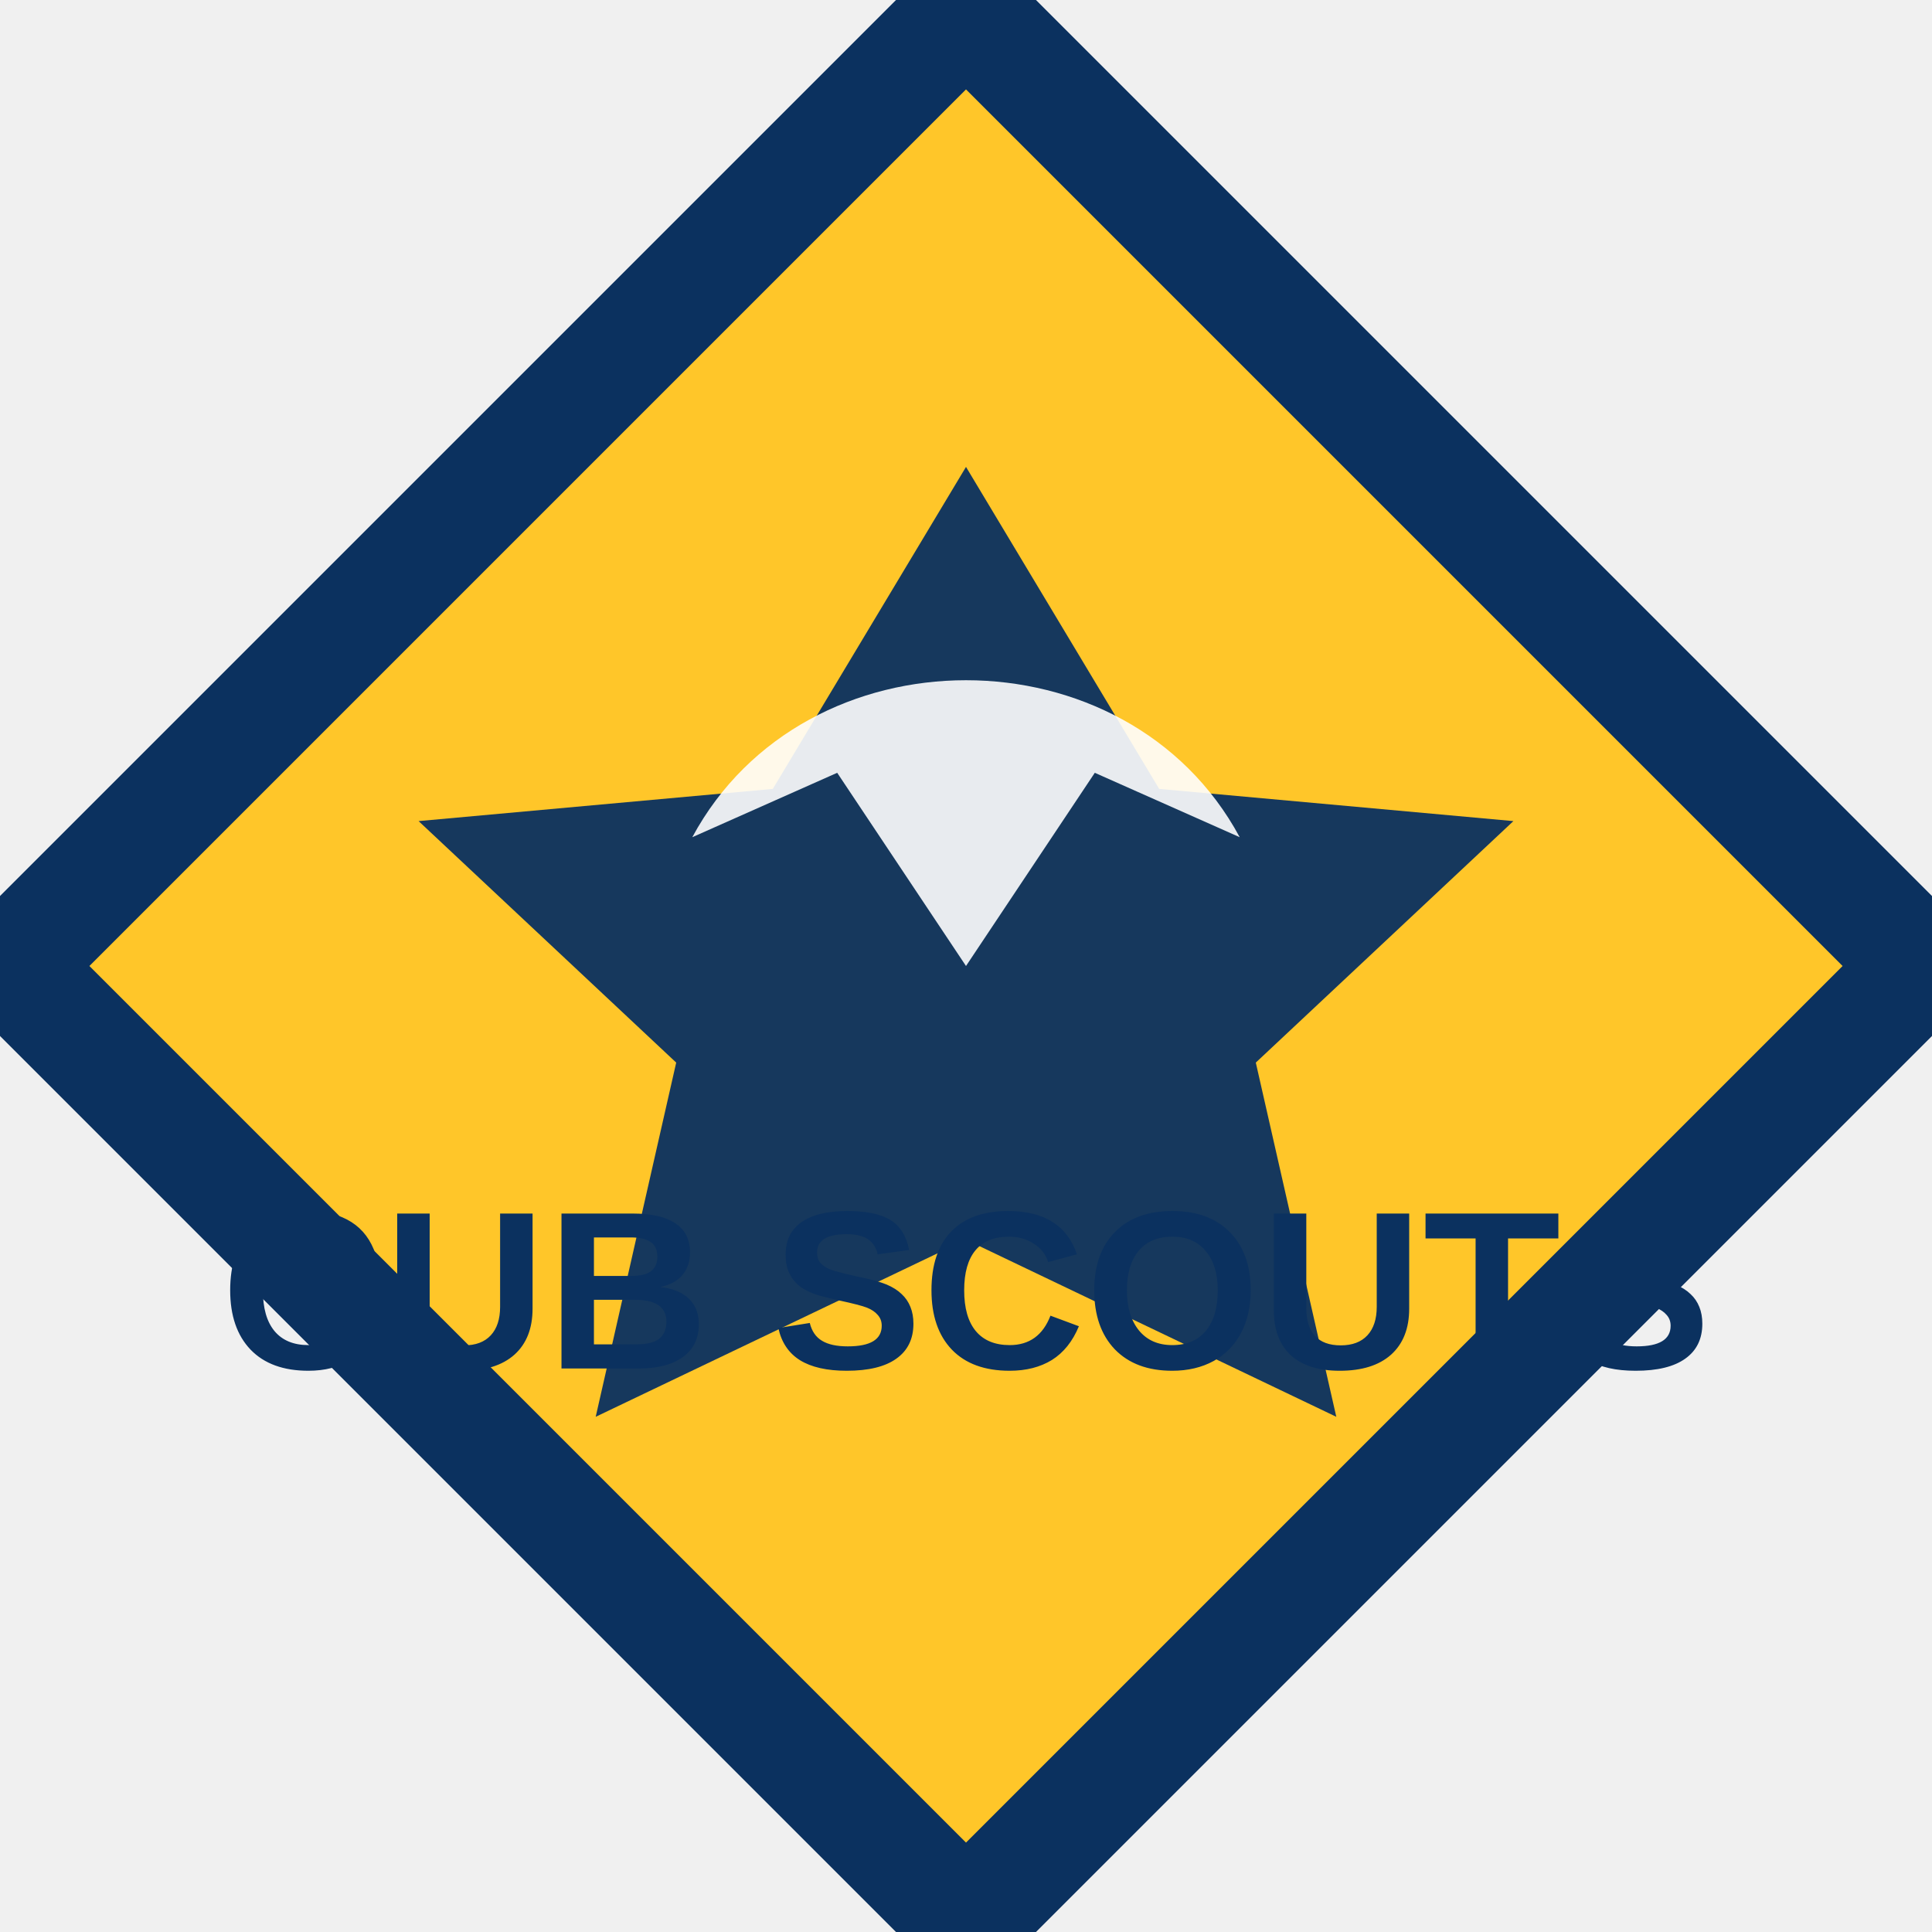
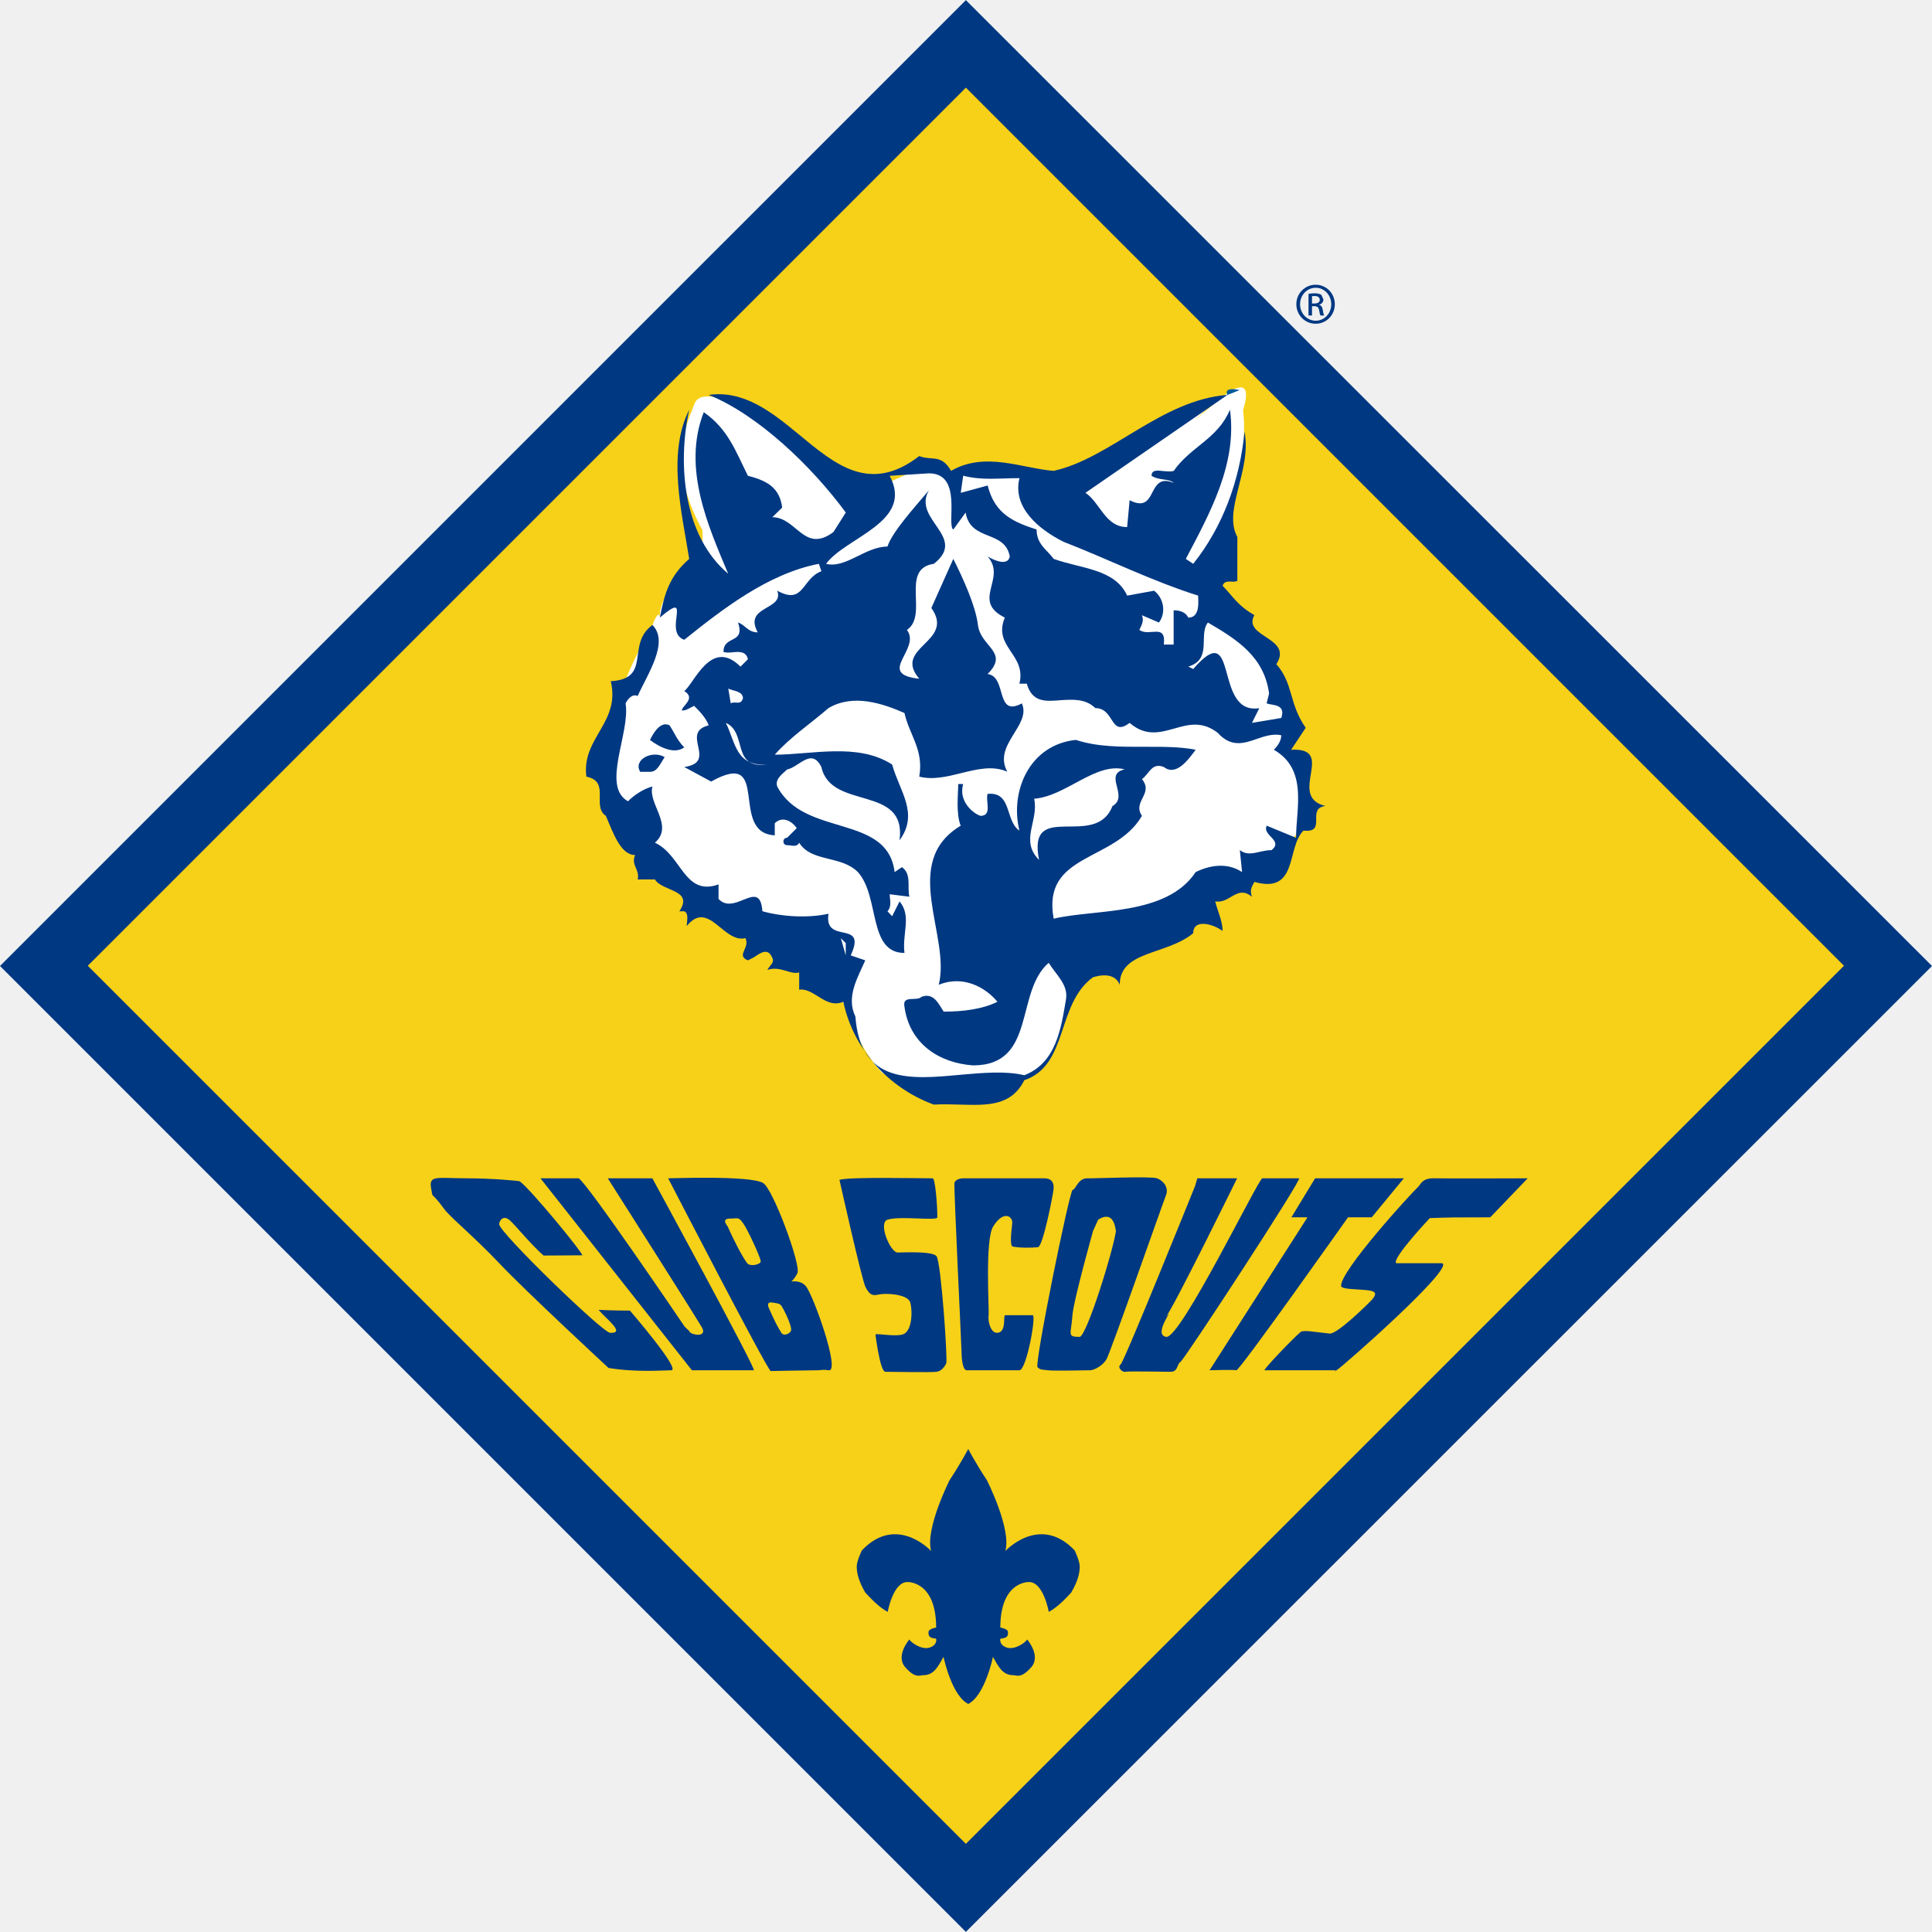
- <svg xmlns="http://www.w3.org/2000/svg" viewBox="0 0 120 120" role="img" aria-label="Pack 321 Cub Scouts logo">
-   <rect x="18" y="18" width="84" height="84" transform="rotate(45 60 60)" fill="#ffc629" stroke="#0b315f" stroke-width="7" />
-   <path d="M60 29l12 20 22 2-16 15 5 22-23-11-23 11 5-22-16-15 22-2z" fill="#0b315f" opacity=".95" />
-   <path d="M43 52c7-13 27-13 34 0l-9-4-8 12-8-12z" fill="#fff" opacity=".9" />
-   <text x="60" y="85" text-anchor="middle" font-family="Arial, sans-serif" font-size="14" font-weight="900" fill="#0b315f">CUB SCOUTS</text>
+ <svg xmlns="http://www.w3.org/2000/svg" version="1.1" id="Layer_1" width="316" height="316" viewBox="0 0 398.71 398.659" overflow="visible" enable-background="new 0 0 398.71 398.659" xml:space="preserve">
+   <polyline fill="#003882" points="0,199.329 199.33,398.659 398.71,199.329 199.33,0 0,199.329 " />
+   <polyline fill="#F7D117" points="18.117,199.28 199.33,380.492 380.543,199.28 199.33,18.064 18.117,199.28 " />
+   <path fill="#FFFFFF" d="M136.177,127.426c0,0-0.102-2.088-1.527,1.524c-1.425,3.614-17.454,26.36-2.697,44.427  c0,0,13.025,15.163,37.859,26.968c0,0,3.818,5.037,5.497,9.266c0,0,1.678,6.306,6.717,11.75c0,0,6.717,3.821,16.844,3.821  c10.077,0-1.273,0-1.273,0s12.213-0.458,18.121-5.5c0,0,5.443-8.393,5.853-20.606c0,0,20.656-13.078,33.684-17.711  c0,0,12.214-5.444,14.708-13.84l-4.174-11.806l2.087-6.717l-7.122-14.759l-10.535-13.026l2.948-10.941  c0,0,4.634-16.438,3.357-25.698c0,0,3.362-9.263-5.489-1.679c-8.808,7.582-1.275,0.865-1.275,0.865s-26.511,12.21-29.007,18.931  c0,0-5.498-7.99-20.609-5.906l-2.951,2.545l-6.771-2.951l-12.161,5.445c0,0-13.893-8.802-21.883-15.979c0,0-11.4-7.124-13.079-2.494  c-1.678,4.632-5.902,12.165,1.679,26.054v7.991c0,0-7.124,1.272-8.802,8.857V127.426" />
+   <path fill="#003882" d="M189.71,94.09c2.494,1.019,4.531-0.508,6.566,3.054c7.072-4.07,14.605-0.508,21.17,0  c11.656-2.542,22.237-14.654,35.875-15.673l-29.31,20.205c3.047,2.034,4.07,7.072,8.598,7.072l0.513-5.546  c3.049,1.576,3.916-0.052,4.727-1.678c0.817-1.526,1.636-3.054,4.379-1.883c-1.021-0.969-3.053-0.459-4.578-1.477  c0-1.273,1.222-1.119,2.492-0.966c0.768,0.05,1.528,0.152,2.086-0.053c3.513-5.035,9.063-6.563,11.602-12.62  c1.522,11.096-4.069,21.222-9.111,30.789l1.528,1.016c6.06-7.582,9.621-17.148,10.586-27.275c1.524,8.089-4.526,16.182-1.48,21.728  v9.058c-0.4,0.204-0.861,0.204-1.318,0.152c-0.712,0-1.424-0.05-1.728,0.867c2.031,2.035,3.046,4.069,6.56,6.055  c-2.539,4.58,8.093,4.58,4.534,10.127c3.559,4.02,2.544,8.092,6.056,13.131l-3.003,4.528c9.563-0.508-1.017,9.618,7.072,11.604  c-4.069,0.508,0.508,5.596-4.532,5.088c-3.557,3.509-1.016,13.128-10.127,10.586c-0.509,1.016-1.017,1.526-0.509,3.051  c-1.777-1.475-3.048-0.713-4.427,0.102c-0.912,0.56-1.932,1.068-3.148,0.867c0.509,2.035,1.524,4.069,1.524,6.104  c-2.039-1.523-6.06-2.542-6.06,0.459c-5.547,4.58-15.166,3.563-15.166,10.634c-1.018-2.54-4.021-2.032-5.546-1.524  c-7.58,5.544-5.033,18.167-14.145,21.221c-2.698,5.395-7.684,5.19-13.283,5.041c-1.781-0.055-3.611-0.105-5.393,0  c-9.569-3.513-16.643-11.607-18.677-21.227c-1.985,0.868-3.614-0.099-5.138-1.065c-1.325-0.816-2.597-1.628-3.97-1.43v-3.556  c-0.916,0.254-1.833-0.055-2.799-0.358c-1.17-0.305-2.391-0.663-3.766-0.149c0.507-1.022,1.527-1.48,1.018-2.497  c-1.018-2.545-3.003-0.51-4.02,0l-1.018,0.509c-2.546-1.019,0.507-2.546-0.508-4.581c-1.883,0.458-3.462-0.813-5.039-2.087  c-2.24-1.83-4.429-3.713-7.073-0.405c0-1.02,0.508-2.546-0.512-3.054h-1.016c3.053-4.529-3.512-4.021-5.039-6.566h-3.561  c0.507-2.035-1.478-3.001-0.508-5.035c-3.004,0-4.531-4.531-6.059-8.092c-3-2.035,1.02-7.075-4.02-8.092  c-1.018-8.041,7.074-11.094,5.04-19.694c8.6-0.507,3.053-7.584,8.6-11.603c3.512,3.564-1.018,10.126-3.053,14.657  c-1.02-0.51-1.986,0.508-2.494,1.527c1.017,6.054-5.091,17.148,0.508,20.202c0.966-1.017,3.004-2.543,5.039-3.054  c-1.018,3.512,4.528,8.091,0.508,11.604c5.546,2.545,6.054,11.143,13.13,8.6v3c1.474,1.58,3.308,0.917,4.935,0.255  c2.087-0.812,3.817-1.679,4.122,2.292c3.563,1.019,9.11,1.526,13.638,0.507c-1.016,6.565,8.092,1.019,4.58,8.6l3.004,1.019  c-1.526,3.511-4.022,7.531-2.037,11.6c1.019,13.943,11.4,12.982,21.731,12.011c4.679-0.409,9.312-0.813,13.128,0.1  c6.564-2.54,7.588-9.613,8.603-15.67c0.509-3.005-2.038-5.037-3.567-7.533c-7.021,6.059-2.49,21.171-15.621,21.171  c-7.073-0.508-13.128-4.527-14.147-12.114c-0.507-2.491,2.546-1.018,3.513-2.033c2.545-0.965,3.561,1.524,4.58,3.055  c4.02,0,8.039-0.509,11.094-2.039c-2.494-3.003-7.074-5.543-12.112-3.511c2.546-10.125-8.089-25.24,4.531-32.822  c-1.02-2.545-0.511-6.564-0.511-8.599h1.019c-1.019,3.562,2.035,6.054,3.562,6.566c2.492,0,1.018-3.004,1.477-4.531  c5.088-0.507,3.561,5.546,6.565,7.584c-1.984-8.091,2.032-17.711,11.65-18.727c4.485,1.475,9.365,1.425,14.098,1.425  c3.66,0,7.277-0.053,10.634,0.61c-1.523,2.035-4.02,5.547-6.564,3.561c-2.541-1.015-3.048,1.478-4.527,2.494  c2.495,3.054-2.033,4.581,0,7.585c-5.601,9.616-20.713,7.581-18.217,21.219c8.597-2.035,23.253-0.507,29.309-9.619  c3.005-1.475,6.566-1.985,9.571,0l-0.459-4.528c1.981,1.527,4.02,0,6.563,0c2.497-2.035-2.035-3.054-1.015-5.04l6.053,2.494  c0-6.054,2.494-14.094-4.583-18.166c1.021-1.02,1.528-2.035,1.528-3.001c-1.728-0.359-3.407,0.202-5.035,0.762  c-2.644,0.917-5.296,1.834-8.089-1.272c-3.26-2.493-6.109-1.679-8.957-0.864c-2.956,0.813-5.909,1.679-9.211-1.171  c-4.02,3.053-3.06-3.053-7.079-3.053c-2.031-1.986-4.681-1.781-7.173-1.63c-3.052,0.254-5.853,0.509-6.973-3.409h-1.524  c1.524-6.055-5.55-7.582-3.005-13.636c-7.072-3.513,0.51-8.042-3.561-12.624c0,0,4.07,2.546,4.581,0  c-1.021-5.546-8.093-3.001-9.112-9.056l-2.542,3.509c-1.477-1.016,2.035-11.602-5.038-11.602l-8.092,0.509  c5.091,9.566-9.059,12.62-13.129,18.167c4.07,1.019,8.092-3.563,12.67-3.563c0.969-3,5.549-8.039,8.551-11.604  c-3.512,6.057,8.092,9.619,1.018,15.166c-7.073,1.019-1.018,10.585-5.546,13.639c3.001,4.02-6.565,9.108,2.542,10.077  c-5.596-6.565,7.531-7.531,2.494-14.605l4.53-10.127c2.035,4.07,4.58,9.616,5.088,13.636c0.509,4.53,6.566,5.549,1.985,10.126  c4.07,0.459,1.526,9.059,7.074,6.058c2.031,4.527-6.059,8.547-3.004,14.096c-3.002-1.325-6.26-0.51-9.567,0.304  c-2.849,0.713-5.801,1.425-8.6,0.713c0.966-5.547-2.035-8.548-3.054-13.129c-4.527-1.984-10.585-4.022-15.673-1.018  c-3.512,3.053-8.039,6.106-11.093,9.618c7.581,0,17.15-2.545,24.224,2.035c1.527,5.547,5.596,10.074,1.527,15.624  c1.526-11.604-14.147-6.057-16.132-15.116c-2.038-4.069-4.581,0-7.073,0.512c-1.02,0.966-2.546,1.982-2.038,3.509  c5.546,10.584,22.747,5.546,24.224,17.658l1.527-1.016c2.035,1.527,1.019,4.07,1.526,6.105l-4.072-0.508  c0,0.965,0.51,2.493-0.458,3.512l0.969,1.019l1.527-3.054c2.542,3.054,0.508,6.563,1.015,10.635c-7.581,0-5.036-11.604-9.616-16.693  c-3.512-3.509-9.57-1.985-12.112-6.054c-0.507,1.016-1.526,0.507-2.492,0.507c-1.02,0-1.02-1.527,0-1.527l1.985-1.984  c-1.019-1.527-3.004-2.542-4.531-1.017v2.493c-9.619-0.458-0.509-18.167-13.129-11.094l-5.549-3.004  c7.076-1.015-1.016-7.073,5.039-8.6c-0.508-1.525-2.035-3.053-3.001-4.02c-1.018,0.459-1.526,0.967-2.545,0.967  c0-0.967,3.004-2.494,0.508-4.019c2.038-1.527,5.549-11.094,11.604-5.037l1.527-1.529c-0.356-1.678-1.833-1.577-3.206-1.425  c-0.712,0.052-1.375,0.103-1.833-0.099c0-3.512,4.531-1.53,3.004-6.058c1.527,0.508,2.035,2.035,4.07,2.035  c-3.054-5.547,5.546-4.528,4.02-8.599c5.546,3.052,5.039-2.494,9.111-4.021l-0.511-1.526c-10.635,2.037-20.201,9.619-27.786,15.673  c-4.527-1.526,2.038-10.635-5.036-4.577c0.966-5.039,1.985-8.551,6.055-12.112c-1.527-9.567-4.581-21.731,0-30.789  c-2.543,11.604-1.02,26.258,8.039,33.842c-4.02-9.619-9.566-21.73-5.035-33.332c5.035,3.509,6.562,8.04,9.108,13.128  c4.02,1.018,6.565,2.492,7.073,6.565l-2.035,1.984c5.04,0,6.563,7.582,12.621,3.054l2.543-4.02  c-7.074-9.618-18.167-20.204-28.293-24.276c7.229-1.016,12.976,3.512,18.525,8.092C172.306,95.772,179.482,101.98,189.71,94.09" />
+   <path fill="#FFFFFF" d="M210.39,98.651c-1.514,6.06,4.042,10.607,9.089,13.131c9.096,3.536,18.183,8.08,27.779,11.112  c0,1.008,0.502,4.544-2.021,4.544c-0.509-1.01-1.514-1.516-3.031-1.516v7.071h-2.021c0.502-4.544-3.027-1.516-5.054-3.032  c0.509-1.008,1.016-2.019,0.509-3.028l3.534,1.516c1.513-2.021,1.011-5.052-1.012-6.566l-5.548,1.011  c-2.529-5.557-9.597-5.557-15.152-7.576c-1.514-2.021-3.535-3.03-3.535-6.06c-4.546-1.515-8.585-3.03-10.101-9.09l-5.555,1.515  l0.502-3.534C202.813,99.156,205.849,98.651,210.39,98.651" />
+   <path fill="#FFFFFF" d="M261.903,143.093l-0.504,2.021c1.01,0.503,4.036,0,3.026,3.029l-6.058,1.01l1.514-3.028  c-9.598,1.513-4.043-19.191-13.636-8.082l-1.009-0.505c5.047-1.515,2.021-6.564,4.042-9.088  C255.337,131.983,260.886,135.517,261.903,143.093" />
+   <path fill="#FFFFFF" d="M153.325,144.101c-0.503,1.516-1.513,0.508-2.523,1.013l-0.505-3.031  C151.307,142.589,153.325,142.589,153.325,144.101" />
+   <path fill="#FFFFFF" d="M158.375,157.737c-6.563,0.505-6.563-4.544-8.583-8.584C154.338,151.174,150.802,158.748,158.375,157.737" />
+   <path fill="#003882" d="M141.208,154.206c-2.021,1.512-5.05,0-7.071-1.518c0.506-1.011,2.021-4.04,4.036-3.03  C139.187,151.174,139.692,152.688,141.208,154.206" />
+   <path fill="#003882" d="M137.166,156.223c-1.008,1.514-1.516,3.03-3.028,3.03h-2.019  C130.603,156.726,134.643,154.708,137.166,156.223" />
+   <path fill="#FFFFFF" d="M232.107,158.748c-4.546,1.009,1.004,5.554-2.53,7.579c-3.534,9.085-17.668-1.516-15.146,11.109  c-4.042-4.042,0-8.084-1.01-12.625C219.992,164.302,226.043,157.235,232.107,158.748" />
+   <polyline fill="#FFFFFF" points="174.538,197.129 173.526,193.592 174.538,194.603 174.538,197.129 " />
+   <polyline fill="#FFFFFF" points="174.538,197.129 174.538,197.129 173.526,193.592 174.538,194.603 174.538,197.129   174.538,194.603 173.526,193.592 174.538,197.129 " />
+   <path fill="#005B98" d="M253.316,81.484c0,0-1.093-1.77,2.522-1.009" />
+   <path fill="#003882" d="M142.787,282.758c1.428,0,10.571,0,12.78,0c0.652,0-20.936-39.613-20.936-39.613h-9.204  c0,0,19.251,30.253,19.568,31.037c0.739,1.855-2.369,1.26-2.683,0.63c-0.254-0.509-0.633-0.475-1.262-1.414  c-0.632-0.949-19.887-29.304-21.623-30.253h-7.888L142.787,282.758" />
+   <path fill="#003882" d="M137.892,243.145c0.542,0.026,16.731-0.63,19.569,0.949c2.051,1.138,7.901,17.024,7.104,18.619  c-0.631,1.265-1.264,1.739-1.264,1.739s1.894-0.37,2.999,0.943c1.546,1.841,7.206,17.731,4.732,17.362c-1.29-0.193-1.602,0-2.104,0  c-2.102,0-9.889,0.16-9.889,0.16C157.831,281.757,137.892,243.145,137.892,243.145" />
+   <path fill="#F7D117" d="M158.73,270.052c1.017,2.336,1.729,3.71,2.519,4.976c0.527,0.845,2.057,0.093,2.029-0.696  c-0.021-0.789-0.833-2.744-1.541-4.058c-0.671-1.244-0.646-1.249-2.413-1.502C157.944,268.562,158.73,270.052,158.73,270.052" />
+   <path fill="#F7D117" d="M150.15,253.034c1.018,2.343,3.064,6.395,4.05,7.63c0.621,0.78,2.789,0.262,2.789-0.369  c0-0.788-2.673-6.51-3.526-7.73c-1.105-1.579-1.105-1.109-2.841-1.109C148.728,251.455,150.15,253.034,150.15,253.034" />
+   <path fill="#003882" d="M173.242,243.458c2.052-0.629,15.679-0.313,19.252-0.313c0.475,0,0.949,5.207,0.949,8.051  c0,0.788-7.622-0.337-10.259,0.475c-2.051,0.63,0.559,6.786,2.052,6.786c1.265,0,7.299-0.331,8.051,0.784  c0.944,1.423,2.311,21.469,1.993,22.097c-0.312,0.63-0.947,1.592-1.993,1.734c-1.159,0.161-9.47,0-10.574,0s-2.051-7.73-2.051-7.73  c0.787-0.159,4.215,0.52,5.681,0c2.209-0.788,1.895-5.842,1.42-6.785c-0.79-1.579-5.163-1.75-6.472-1.42  c-1.261,0.315-1.894,0-2.684-1.578C177.819,263.978,173.242,243.458,173.242,243.458" />
+   <path fill="#003882" d="M199.44,282.758c-0.879-0.161-1.002-2.944-1.002-3.733s-1.627-34.297-1.469-34.931  c0.157-0.636,1.051-0.949,1.838-0.949c2.051,0,9.051,0,16.729,0c1.357,0,2.047,0.789,1.893,2.214  c-0.153,1.42-2.203,11.884-3.214,11.994c-1.414,0.153-3.688,0.177-5.213-0.128c-0.789-0.16-0.094-4.456-0.094-4.925  c0-1.42-1.893-2.524-3.945,0.789c-1.747,2.822-0.789,17.04-0.946,18.305c-0.163,1.265,0.397,3.634,1.733,3.634  c2.055,0,1.21-3.634,1.682-3.634c0.475,0,4.896,0,5.686,0c0.788,0-1.282,11.364-2.737,11.364H199.44" />
+   <path fill="#003882" d="M247.098,243.145h8.206c0,0-13.186,26.862-14.777,28.724c2.524-2.943-2.894,3.562,0.156,3.999  c2.965,0.424,19.044-32.723,19.827-32.723c0.807,0,6.947,0,7.576,0c0.795,0-23.665,37.403-24.461,37.874  c-0.784,0.475-0.475,2.053-2.048,2.053c-1.58,0-8.682-0.153-9.316,0c-0.629,0.161-1.789-0.895-0.993-1.524  c0.783-0.629,15.361-36.819,15.361-36.819L247.098,243.145" />
+   <path fill="#003882" d="M271.399,243.145c1.424,0,17.834,0,18.311,0l-6.626,8.051h-4.894c0,0-22.413,31.723-23.041,31.563  c-0.636-0.161-5.528,0-5.528,0l20.204-31.563h-3.319L271.399,243.145" />
+   <path fill="#003882" d="M296.337,243.145c1.114,0.061,18.938,0,18.938,0l-7.73,8.051c-7.422,0-7.736,0-12.469,0.158  c0,0-7.896,8.361-6.945,9.31h9.469c2.845,0.786-20.834,21.62-21.783,22.095c-0.943,0.475,0.635,0-0.63,0c-1.258,0-13.726,0-14.201,0  s6.156-6.891,7.416-7.892c0.623-0.485,2.842,0,6.001,0.315c1.569,0.159,7.962-6.157,8.682-6.941c1.58-1.739,0.155-1.899-1.425-2.054  c-1.579-0.155-4.826-0.145-4.894-0.791c-0.314-2.997,14.523-19.253,15.782-20.357C293.221,244.454,293.339,242.991,296.337,243.145" />
+   <path fill="#003882" d="M224.475,243.145c1.106,0.055,13.056-0.47,14.313,0c1.26,0.474,2.474,1.894,1.845,3.472  c-0.636,1.579-11.524,32.667-12.314,33.932c-0.789,1.266-2.472,2.21-3.413,2.21c-0.949,0-7.532,0.16-8.635,0  c-1.104-0.161-1.524,0-2.153-0.63c-0.68-0.679,6.626-36.614,7.255-36.614C222.008,245.514,222.433,243.051,224.475,243.145" />
+   <path fill="#F7D117" d="M226.641,251.67c4.04-2.522,3.488,4.003,3.732,1.894c-0.476,4.103-6.157,22.304-7.576,22.304  c-2.683,0-1.733-0.526-1.475-4.474c0.193-2.922,4.259-17.41,4.259-17.41L226.641,251.67" />
+   <path fill="#003882" d="M270.759,62.608h0.52c0.584,0,1.082-0.213,1.082-0.767c0-0.393-0.287-0.784-1.082-0.784l-0.52,0.033V62.608   M270.759,65.087h-0.718v-4.478c0.376-0.052,0.734-0.105,1.27-0.105c0.675,0,1.127,0.142,1.393,0.338l0.407,0.928  c0,0.59-0.392,0.944-0.871,1.087v0.036c0.393,0.072,0.661,0.428,0.751,1.091c0.104,0.696,0.21,0.96,0.282,1.104h-0.747  c-0.109-0.143-0.216-0.551-0.308-1.14c-0.107-0.571-0.388-0.784-0.963-0.784h-0.496V65.087z M271.51,59.359  c-1.772,0-3.214,1.519-3.214,3.39c0,1.91,1.441,3.41,3.225,3.41c1.789,0.016,3.214-1.5,3.214-3.391c0-1.891-1.425-3.409-3.214-3.409  H271.51z M271.521,58.735c2.198,0,3.948,1.784,3.948,4.014c0,2.27-1.75,4.036-3.959,4.036c-2.198,0-3.981-1.767-3.981-4.036  c0-2.23,1.783-4.014,3.981-4.014H271.521z" />
+   <path fill="#003882" d="M125.584,282.284c5.84,0.949,11.363,0.475,12.94,0.475c2.118,0-8.523-12.309-8.523-12.309  c-3.171,0-6.468-0.159-6.468-0.159c1.576,1.894,5.678,4.892,2.366,4.737c-1.577-0.078-22.882-20.712-22.882-22.413  c0-0.631,0.787-2.055,2.209-0.79c1.182,1.05,4.259,4.893,6.943,7.261l7.997-0.054c0.156-0.476-10.68-13.673-12.888-15.252  c-0.188-0.139-5.967-0.635-10.732-0.635c-6.311,0-8.101-0.746-7.576,2.054c0.475,2.522-0.279,0.188,2.684,4.257  c1.262,1.74,6.153,5.688,11.521,11.364C108.539,266.501,125.584,282.284,125.584,282.284" />
+   <path fill="#003882" d="M199.912,351.664c-3.532-1.646-5.194-9.762-5.194-9.762c-1.101,1.91-1.921,3.787-4.193,3.787  c-0.743,0-1.599,0.756-3.724-1.668c-2.049-2.341,0.853-5.699,0.853-5.699c0.488,0.752,2.689,2.232,4.287,1.636  c1.602-0.597,1.246-1.812,1.246-1.812c-1.466-0.132-1.562-0.551-1.577-1.308c-0.014-0.758,1.588-0.974,1.588-0.974  c-0.009-9.69-5.944-9.402-5.944-9.402c-2.966,0-4.06,6.162-4.06,6.162c-1.935-1.05-3.545-2.85-4.607-3.971  c-1.452-2.413-1.775-4.18-1.784-5.384c-0.002-1.158,1.057-3.335,1.057-3.335c7.185-7.581,14.305,0.128,14.305,0.128  c-1.312-4.523,3.815-14.649,3.815-14.649c2.084-3.093,3.834-6.406,3.834-6.406v0.044v-0.044c0,0,1.753,3.313,3.841,6.406  c0,0,5.13,10.126,3.815,14.649c0,0,7.119-7.709,14.305-0.128c0,0,1.059,2.177,1.053,3.335c0,1.204-0.331,2.971-1.776,5.384  c-1.061,1.121-2.674,2.921-4.611,3.971c0,0-1.099-6.162-4.058-6.162c0,0-5.939-0.288-5.945,9.402c0,0,1.602,0.216,1.588,0.974  c-0.012,0.757-0.113,1.176-1.576,1.308c0,0-0.355,1.215,1.244,1.812c1.602,0.597,3.8-0.884,4.291-1.636c0,0,2.905,3.358,0.851,5.699  c-2.126,2.424-2.979,1.668-3.725,1.668c-2.272,0-3.095-1.877-4.193-3.787c0,0-1.663,8.116-5.193,9.762" />
</svg>
